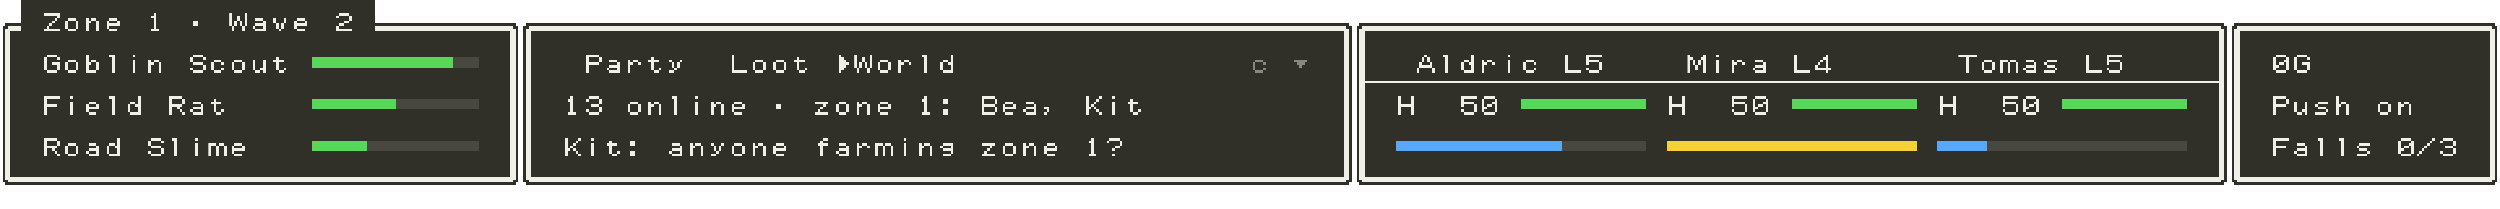
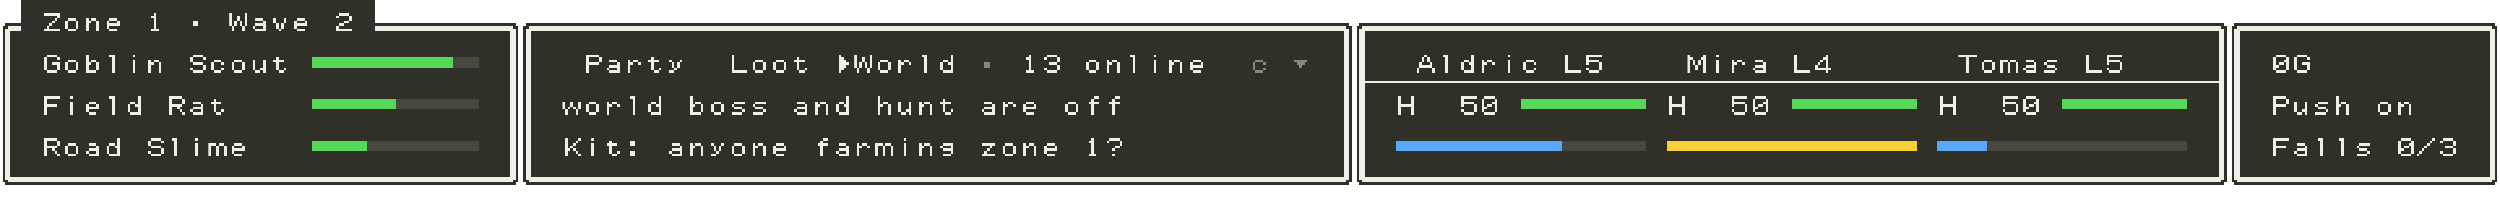
<svg xmlns="http://www.w3.org/2000/svg" viewBox="0 0 960 80" width="960" height="80" shape-rendering="crispEdges">
  <defs>
    <symbol id="g0">
      <path d="M1 5h6v1h-6zM6 6h1v1h-1zM5 7h1v1h-1zM4 8h1v1h-1zM3 9h1v1h-1zM2 10h1v1h-1zM1 11h6v1h-6z" />
    </symbol>
    <symbol id="g1">
      <path d="M2 7h3v1h-3zM1 8h1v1h-1zM5 8h1v1h-1zM1 9h1v1h-1zM5 9h1v1h-1zM1 10h1v1h-1zM5 10h1v1h-1zM2 11h3v1h-3z" />
    </symbol>
    <symbol id="g2">
      <path d="M1 7h1v1h-1zM3 7h2v1h-2zM1 8h2v1h-2zM5 8h1v1h-1zM1 9h1v1h-1zM5 9h1v1h-1zM1 10h1v1h-1zM5 10h1v1h-1zM1 11h1v1h-1zM5 11h1v1h-1z" />
    </symbol>
    <symbol id="g3">
      <path d="M2 7h3v1h-3zM1 8h1v1h-1zM5 8h1v1h-1zM1 9h5v1h-5zM1 10h1v1h-1zM2 11h3v1h-3z" />
    </symbol>
    <symbol id="g4">
      <path d="M3 5h1v1h-1zM2 6h2v1h-2zM3 7h1v1h-1zM3 8h1v1h-1zM3 9h1v1h-1zM3 10h1v1h-1zM2 11h3v1h-3z" />
    </symbol>
    <symbol id="g5">
      <path d="M2 8h2v1h-2zM2 9h2v1h-2z" />
    </symbol>
    <symbol id="g6">
      <path d="M0 5h1v1h-1zM6 5h1v1h-1zM0 6h1v1h-1zM3 6h1v1h-1zM6 6h1v1h-1zM0 7h1v1h-1zM3 7h1v1h-1zM6 7h1v1h-1zM0 8h1v1h-1zM2 8h1v1h-1zM4 8h1v1h-1zM6 8h1v1h-1zM0 9h1v1h-1zM2 9h1v1h-1zM4 9h1v1h-1zM6 9h1v1h-1zM1 10h1v1h-1zM5 10h1v1h-1zM1 11h1v1h-1zM5 11h1v1h-1z" />
    </symbol>
    <symbol id="g7">
      <path d="M2 7h3v1h-3zM5 8h1v1h-1zM2 9h4v1h-4zM1 10h1v1h-1zM5 10h1v1h-1zM2 11h4v1h-4z" />
    </symbol>
    <symbol id="g8">
      <path d="M1 7h1v1h-1zM5 7h1v1h-1zM1 8h1v1h-1zM5 8h1v1h-1zM2 9h1v1h-1zM4 9h1v1h-1zM2 10h1v1h-1zM4 10h1v1h-1zM3 11h1v1h-1z" />
    </symbol>
    <symbol id="g9">
      <path d="M2 5h4v1h-4zM1 6h1v1h-1zM6 6h1v1h-1zM6 7h1v1h-1zM4 8h2v1h-2zM2 9h2v1h-2zM1 10h1v1h-1zM1 11h6v1h-6z" />
    </symbol>
    <symbol id="g10">
      <path d="M2 5h4v1h-4zM1 6h1v1h-1zM6 6h1v1h-1zM1 7h1v1h-1zM1 8h1v1h-1zM4 8h3v1h-3zM1 9h1v1h-1zM6 9h1v1h-1zM1 10h1v1h-1zM6 10h1v1h-1zM2 11h4v1h-4z" />
    </symbol>
    <symbol id="g11">
      <path d="M1 5h1v1h-1zM1 6h1v1h-1zM1 7h1v1h-1zM3 7h2v1h-2zM1 8h2v1h-2zM5 8h1v1h-1zM1 9h1v1h-1zM5 9h1v1h-1zM1 10h1v1h-1zM5 10h1v1h-1zM1 11h4v1h-4z" />
    </symbol>
    <symbol id="g12">
      <path d="M2 5h2v1h-2zM3 6h1v1h-1zM3 7h1v1h-1zM3 8h1v1h-1zM3 9h1v1h-1zM3 10h1v1h-1zM3 11h1v1h-1z" />
    </symbol>
    <symbol id="g13">
      <path d="M3 5h1v1h-1zM3 7h1v1h-1zM3 8h1v1h-1zM3 9h1v1h-1zM3 10h1v1h-1zM3 11h1v1h-1z" />
    </symbol>
    <symbol id="g14">
      <path d="M2 5h4v1h-4zM1 6h1v1h-1zM6 6h1v1h-1zM1 7h1v1h-1zM2 8h4v1h-4zM6 9h1v1h-1zM1 10h1v1h-1zM6 10h1v1h-1zM2 11h4v1h-4z" />
    </symbol>
    <symbol id="g15">
      <path d="M2 7h3v1h-3zM1 8h1v1h-1zM5 8h1v1h-1zM1 9h1v1h-1zM1 10h1v1h-1zM5 10h1v1h-1zM2 11h3v1h-3z" />
    </symbol>
    <symbol id="g16">
      <path d="M1 7h1v1h-1zM5 7h1v1h-1zM1 8h1v1h-1zM5 8h1v1h-1zM1 9h1v1h-1zM5 9h1v1h-1zM1 10h1v1h-1zM4 10h2v1h-2zM2 11h2v1h-2zM5 11h1v1h-1z" />
    </symbol>
    <symbol id="g17">
      <path d="M2 6h1v1h-1zM1 7h4v1h-4zM2 8h1v1h-1zM2 9h1v1h-1zM2 10h1v1h-1zM5 10h1v1h-1zM3 11h2v1h-2z" />
    </symbol>
    <symbol id="g18">
      <path d="M1 5h6v1h-6zM1 6h1v1h-1zM1 7h1v1h-1zM1 8h5v1h-5zM1 9h1v1h-1zM1 10h1v1h-1zM1 11h1v1h-1z" />
    </symbol>
    <symbol id="g19">
      <path d="M5 5h1v1h-1zM5 6h1v1h-1zM2 7h2v1h-2zM5 7h1v1h-1zM1 8h1v1h-1zM4 8h2v1h-2zM1 9h1v1h-1zM5 9h1v1h-1zM1 10h1v1h-1zM5 10h1v1h-1zM2 11h4v1h-4z" />
    </symbol>
    <symbol id="g20">
      <path d="M1 5h5v1h-5zM1 6h1v1h-1zM6 6h1v1h-1zM1 7h1v1h-1zM6 7h1v1h-1zM1 8h5v1h-5zM1 9h1v1h-1zM4 9h1v1h-1zM1 10h1v1h-1zM5 10h1v1h-1zM1 11h1v1h-1zM6 11h1v1h-1z" />
    </symbol>
    <symbol id="g21">
      <path d="M0 7h3v1h-3zM4 7h2v1h-2zM0 8h1v1h-1zM3 8h1v1h-1zM6 8h1v1h-1zM0 9h1v1h-1zM3 9h1v1h-1zM6 9h1v1h-1zM0 10h1v1h-1zM3 10h1v1h-1zM6 10h1v1h-1zM0 11h1v1h-1zM3 11h1v1h-1zM6 11h1v1h-1z" />
    </symbol>
    <symbol id="g22">
      <path d="M1 5h5v1h-5zM1 6h1v1h-1zM6 6h1v1h-1zM1 7h1v1h-1zM6 7h1v1h-1zM1 8h5v1h-5zM1 9h1v1h-1zM1 10h1v1h-1zM1 11h1v1h-1z" />
    </symbol>
    <symbol id="g23">
      <path d="M1 7h1v1h-1zM3 7h2v1h-2zM1 8h2v1h-2zM5 8h1v1h-1zM1 9h1v1h-1zM1 10h1v1h-1zM1 11h1v1h-1z" />
    </symbol>
    <symbol id="g24">
      <path d="M1 7h1v1h-1zM5 7h1v1h-1zM2 8h1v1h-1zM4 8h1v1h-1zM2 9h1v1h-1zM4 9h1v1h-1zM3 10h1v1h-1zM1 11h2v1h-2z" />
    </symbol>
    <symbol id="g25">
      <path d="M1 5h1v1h-1zM1 6h1v1h-1zM1 7h1v1h-1zM1 8h1v1h-1zM1 9h1v1h-1zM1 10h1v1h-1zM1 11h6v1h-6z" />
    </symbol>
    <symbol id="g26">
      <path d="M2 5h1v1h-1zM2 6h2v1h-2zM2 7h3v1h-3zM2 8h4v1h-4zM2 9h3v1h-3zM2 10h2v1h-2zM2 11h1v1h-1z" />
    </symbol>
    <symbol id="g27">
+       <path d="M2 5h4v1h-4zM1 6h1v1h-1zM6 6h1v1h-1zM6 7h1v1h-1zM3 8h3v1h-3zM6 9h1v1h-1zM1 10h1v1h-1zM6 10h1v1h-1zM2 11h4v1h-4z" />
+     </symbol>
+     <symbol id="g28">
      <path d="M1 7h5v1h-5zM2 8h3v1h-3zM3 9h1v1h-1z" />
    </symbol>
-     <symbol id="g28">
-       <path d="M2 5h4v1h-4zM1 6h1v1h-1zM6 6h1v1h-1zM6 7h1v1h-1zM3 8h3v1h-3zM6 9h1v1h-1zM1 10h1v1h-1zM6 10h1v1h-1zM2 11h4v1h-4z" />
-     </symbol>
    <symbol id="g29">
-       <path d="M1 7h5v1h-5zM4 8h1v1h-1zM3 9h1v1h-1zM2 10h1v1h-1zM1 11h5v1h-5z" />
+       <path d="M0 7h1v1h-1zM3 7h1v1h-1zM6 7h1v1h-1zM0 8h1v1h-1zM3 8h1v1h-1zM6 8h1v1h-1zM0 9h1v1h-1zM2 9h1v1h-1zM4 9h1v1h-1zM6 9h1v1h-1zM1 10h1v1h-1zM5 10h1v1h-1zM1 11h1v1h-1zM5 11h1v1h-1z" />
    </symbol>
    <symbol id="g30">
-       <path d="M2 6h2v1h-2zM2 7h2v1h-2zM2 10h2v1h-2zM2 11h2v1h-2z" />
+       <path d="M2 7h4v1h-4zM1 8h1v1h-1zM2 9h3v1h-3zM5 10h1v1h-1zM1 11h4v1h-4z" />
    </symbol>
    <symbol id="g31">
-       <path d="M1 5h5v1h-5zM1 6h1v1h-1zM6 6h1v1h-1zM1 7h1v1h-1zM6 7h1v1h-1zM1 8h5v1h-5zM1 9h1v1h-1zM6 9h1v1h-1zM1 10h1v1h-1zM6 10h1v1h-1zM1 11h5v1h-5z" />
+       <path d="M1 5h1v1h-1zM1 6h1v1h-1zM1 7h1v1h-1zM3 7h2v1h-2zM1 8h2v1h-2zM5 8h1v1h-1zM1 9h1v1h-1zM5 9h1v1h-1zM1 10h1v1h-1zM5 10h1v1h-1zM1 11h1v1h-1zM5 11h1v1h-1z" />
    </symbol>
    <symbol id="g32">
-       <path d="M1 9h2v1h-2zM2 10h1v1h-1zM1 11h1v1h-1z" />
+       <path d="M4 5h2v1h-2zM3 6h1v1h-1zM2 7h4v1h-4zM3 8h1v1h-1zM3 9h1v1h-1zM3 10h1v1h-1zM3 11h1v1h-1z" />
    </symbol>
    <symbol id="g33">
      <path d="M1 5h1v1h-1zM6 5h1v1h-1zM1 6h1v1h-1zM5 6h1v1h-1zM1 7h1v1h-1zM4 7h1v1h-1zM1 8h1v1h-1zM3 8h1v1h-1zM1 9h2v1h-2zM4 9h1v1h-1zM1 10h1v1h-1zM5 10h1v1h-1zM1 11h1v1h-1zM6 11h1v1h-1z" />
    </symbol>
    <symbol id="g34">
-       <path d="M4 5h2v1h-2zM3 6h1v1h-1zM2 7h4v1h-4zM3 8h1v1h-1zM3 9h1v1h-1zM3 10h1v1h-1zM3 11h1v1h-1z" />
+       <path d="M2 6h2v1h-2zM2 7h2v1h-2zM2 10h2v1h-2zM2 11h2v1h-2z" />
    </symbol>
    <symbol id="g35">
      <path d="M2 7h4v1h-4zM1 8h1v1h-1zM5 8h1v1h-1zM2 9h4v1h-4zM5 10h1v1h-1zM2 11h3v1h-3z" />
    </symbol>
    <symbol id="g36">
+       <path d="M1 7h5v1h-5zM4 8h1v1h-1zM3 9h1v1h-1zM2 10h1v1h-1zM1 11h5v1h-5z" />
+     </symbol>
+     <symbol id="g37">
      <path d="M2 5h4v1h-4zM1 6h1v1h-1zM6 6h1v1h-1zM6 7h1v1h-1zM4 8h2v1h-2zM3 9h1v1h-1zM3 11h1v1h-1z" />
    </symbol>
-     <symbol id="g37">
+     <symbol id="g38">
      <path d="M3 5h1v1h-1zM2 6h1v1h-1zM4 6h1v1h-1zM2 7h1v1h-1zM4 7h1v1h-1zM1 8h1v1h-1zM5 8h1v1h-1zM1 9h5v1h-5zM0 10h1v1h-1zM6 10h1v1h-1zM0 11h1v1h-1zM6 11h1v1h-1z" />
    </symbol>
-     <symbol id="g38">
+     <symbol id="g39">
      <path d="M1 5h6v1h-6zM1 6h1v1h-1zM1 7h5v1h-5zM1 8h1v1h-1zM6 8h1v1h-1zM6 9h1v1h-1zM1 10h1v1h-1zM6 10h1v1h-1zM2 11h4v1h-4z" />
    </symbol>
-     <symbol id="g39">
+     <symbol id="g40">
      <path d="M0 5h1v1h-1zM6 5h1v1h-1zM0 6h2v1h-2zM5 6h2v1h-2zM0 7h1v1h-1zM2 7h1v1h-1zM4 7h1v1h-1zM6 7h1v1h-1zM0 8h1v1h-1zM2 8h1v1h-1zM4 8h1v1h-1zM6 8h1v1h-1zM0 9h1v1h-1zM3 9h1v1h-1zM6 9h1v1h-1zM0 10h1v1h-1zM3 10h1v1h-1zM6 10h1v1h-1zM0 11h1v1h-1zM6 11h1v1h-1z" />
    </symbol>
-     <symbol id="g40">
+     <symbol id="g41">
      <path d="M5 5h1v1h-1zM4 6h2v1h-2zM3 7h1v1h-1zM5 7h1v1h-1zM2 8h1v1h-1zM5 8h1v1h-1zM1 9h1v1h-1zM5 9h1v1h-1zM1 10h6v1h-6zM5 11h1v1h-1z" />
    </symbol>
-     <symbol id="g41">
+     <symbol id="g42">
      <path d="M0 5h7v1h-7zM3 6h1v1h-1zM3 7h1v1h-1zM3 8h1v1h-1zM3 9h1v1h-1zM3 10h1v1h-1zM3 11h1v1h-1z" />
-     </symbol>
-     <symbol id="g42">
-       <path d="M2 7h4v1h-4zM1 8h1v1h-1zM2 9h3v1h-3zM5 10h1v1h-1zM1 11h4v1h-4z" />
    </symbol>
    <symbol id="g43">
      <path d="M1 5h1v1h-1zM6 5h1v1h-1zM1 6h1v1h-1zM6 6h1v1h-1zM1 7h1v1h-1zM6 7h1v1h-1zM1 8h6v1h-6zM1 9h1v1h-1zM6 9h1v1h-1zM1 10h1v1h-1zM6 10h1v1h-1zM1 11h1v1h-1zM6 11h1v1h-1z" />
    </symbol>
    <symbol id="g44">
      <path d="M2 5h4v1h-4zM1 6h1v1h-1zM6 6h1v1h-1zM1 7h1v1h-1zM5 7h2v1h-2zM1 8h1v1h-1zM3 8h2v1h-2zM6 8h1v1h-1zM1 9h2v1h-2zM6 9h1v1h-1zM1 10h1v1h-1zM6 10h1v1h-1zM2 11h4v1h-4z" />
    </symbol>
    <symbol id="g45">
-       <path d="M1 5h1v1h-1zM1 6h1v1h-1zM1 7h1v1h-1zM3 7h2v1h-2zM1 8h2v1h-2zM5 8h1v1h-1zM1 9h1v1h-1zM5 9h1v1h-1zM1 10h1v1h-1zM5 10h1v1h-1zM1 11h1v1h-1zM5 11h1v1h-1z" />
-     </symbol>
-     <symbol id="g46">
      <path d="M6 5h1v1h-1zM5 6h1v1h-1zM4 7h1v1h-1zM3 8h1v1h-1zM2 9h1v1h-1zM1 10h1v1h-1zM0 11h1v1h-1z" />
    </symbol>
  </defs>
  <g id="w-enemy">
    <path fill="#303028" d="M2 9H198V10H199V70H198V71H2V70H1V10H2Z" />
    <g fill="#f0f0e8">
      <rect x="3" y="10" width="194" height="1" />
      <rect x="2" y="11" width="196" height="1" />
      <rect x="2" y="68" width="196" height="1" />
      <rect x="3" y="69" width="194" height="1" />
      <rect x="2" y="12" width="2" height="56" />
      <rect x="196" y="12" width="2" height="56" />
    </g>
    <rect x="8" y="0" width="136" height="16" fill="#303028" />
    <use href="#g0" x="16" y="0" fill="#f0f0e8" />
    <use href="#g1" x="24" y="0" fill="#f0f0e8" />
    <use href="#g2" x="32" y="0" fill="#f0f0e8" />
    <use href="#g3" x="40" y="0" fill="#f0f0e8" />
    <use href="#g4" x="56" y="0" fill="#f0f0e8" />
    <use href="#g5" x="72" y="0" fill="#f0f0e8" />
    <use href="#g6" x="88" y="0" fill="#f0f0e8" />
    <use href="#g7" x="96" y="0" fill="#f0f0e8" />
    <use href="#g8" x="104" y="0" fill="#f0f0e8" />
    <use href="#g3" x="112" y="0" fill="#f0f0e8" />
    <use href="#g9" x="128" y="0" fill="#f0f0e8" />
    <rect x="120" y="22" width="64" height="4" fill="#484840" />
    <rect x="120" y="22" width="54" height="4" fill="#58d858">
      <animate attributeName="width" values="54;54;45;45" keyTimes="0;0.12;0.12;1" dur="3000ms" fill="freeze" />
      <animate attributeName="fill" values="#58d858;#58d858;#58d858;#58d858" keyTimes="0;0.12;0.12;1" calcMode="discrete" dur="3000ms" fill="freeze" />
    </rect>
    <use href="#g10" x="16" y="16" fill="#f0f0e8" />
    <use href="#g1" x="24" y="16" fill="#f0f0e8" />
    <use href="#g11" x="32" y="16" fill="#f0f0e8" />
    <use href="#g12" x="40" y="16" fill="#f0f0e8" />
    <use href="#g13" x="48" y="16" fill="#f0f0e8" />
    <use href="#g2" x="56" y="16" fill="#f0f0e8" />
    <use href="#g14" x="72" y="16" fill="#f0f0e8" />
    <use href="#g15" x="80" y="16" fill="#f0f0e8" />
    <use href="#g1" x="88" y="16" fill="#f0f0e8" />
    <use href="#g16" x="96" y="16" fill="#f0f0e8" />
    <use href="#g17" x="104" y="16" fill="#f0f0e8" />
    <rect x="120" y="38" width="64" height="4" fill="#484840" />
    <rect x="120" y="38" width="32" height="4" fill="#58d858" />
    <use href="#g18" x="16" y="32" fill="#f0f0e8" />
    <use href="#g13" x="24" y="32" fill="#f0f0e8" />
    <use href="#g3" x="32" y="32" fill="#f0f0e8" />
    <use href="#g12" x="40" y="32" fill="#f0f0e8" />
    <use href="#g19" x="48" y="32" fill="#f0f0e8" />
    <use href="#g20" x="64" y="32" fill="#f0f0e8" />
    <use href="#g7" x="72" y="32" fill="#f0f0e8" />
    <use href="#g17" x="80" y="32" fill="#f0f0e8" />
    <rect x="120" y="54" width="64" height="4" fill="#484840" />
    <rect x="120" y="54" width="21" height="4" fill="#58d858" />
    <use href="#g20" x="16" y="48" fill="#f0f0e8" />
    <use href="#g1" x="24" y="48" fill="#f0f0e8" />
    <use href="#g7" x="32" y="48" fill="#f0f0e8" />
    <use href="#g19" x="40" y="48" fill="#f0f0e8" />
    <use href="#g14" x="56" y="48" fill="#f0f0e8" />
    <use href="#g12" x="64" y="48" fill="#f0f0e8" />
    <use href="#g13" x="72" y="48" fill="#f0f0e8" />
    <use href="#g21" x="80" y="48" fill="#f0f0e8" />
    <use href="#g3" x="88" y="48" fill="#f0f0e8" />
  </g>
  <g id="w-message">
    <path fill="#303028" d="M202 9H518V10H519V70H518V71H202V70H201V10H202Z" />
    <g fill="#f0f0e8">
      <rect x="203" y="10" width="314" height="1" />
      <rect x="202" y="11" width="316" height="1" />
      <rect x="202" y="68" width="316" height="1" />
      <rect x="203" y="69" width="314" height="1" />
      <rect x="202" y="12" width="2" height="56" />
      <rect x="516" y="12" width="2" height="56" />
    </g>
    <use href="#g26" x="320" y="16" fill="#f0f0e8" />
    <use href="#g22" x="224" y="16" fill="#f0f0e8" />
    <use href="#g7" x="232" y="16" fill="#f0f0e8" />
    <use href="#g23" x="240" y="16" fill="#f0f0e8" />
    <use href="#g17" x="248" y="16" fill="#f0f0e8" />
    <use href="#g24" x="256" y="16" fill="#f0f0e8" />
    <use href="#g25" x="280" y="16" fill="#f0f0e8" />
    <use href="#g1" x="288" y="16" fill="#f0f0e8" />
    <use href="#g1" x="296" y="16" fill="#f0f0e8" />
    <use href="#g17" x="304" y="16" fill="#f0f0e8" />
    <use href="#g6" x="328" y="16" fill="#f0f0e8" />
    <use href="#g1" x="336" y="16" fill="#f0f0e8" />
    <use href="#g23" x="344" y="16" fill="#f0f0e8" />
    <use href="#g12" x="352" y="16" fill="#f0f0e8" />
    <use href="#g19" x="360" y="16" fill="#f0f0e8" />
+     <use href="#g5" x="376" y="16" fill="#888880" />
+     <use href="#g4" x="392" y="16" fill="#f0f0e8" />
+     <use href="#g27" x="400" y="16" fill="#f0f0e8" />
+     <use href="#g1" x="416" y="16" fill="#f0f0e8" />
+     <use href="#g2" x="424" y="16" fill="#f0f0e8" />
+     <use href="#g12" x="432" y="16" fill="#f0f0e8" />
+     <use href="#g13" x="440" y="16" fill="#f0f0e8" />
+     <use href="#g2" x="448" y="16" fill="#f0f0e8" />
+     <use href="#g3" x="456" y="16" fill="#f0f0e8" />
    <use href="#g15" x="480" y="16" fill="#888880" />
-     <use href="#g27" x="496" y="16" fill="#888880" />
-     <use href="#g4" x="216" y="32" fill="#f0f0e8" />
-     <use href="#g28" x="224" y="32" fill="#f0f0e8" />
-     <use href="#g1" x="240" y="32" fill="#f0f0e8" />
-     <use href="#g2" x="248" y="32" fill="#f0f0e8" />
-     <use href="#g12" x="256" y="32" fill="#f0f0e8" />
-     <use href="#g13" x="264" y="32" fill="#f0f0e8" />
-     <use href="#g2" x="272" y="32" fill="#f0f0e8" />
-     <use href="#g3" x="280" y="32" fill="#f0f0e8" />
-     <use href="#g5" x="296" y="32" fill="#f0f0e8" />
-     <use href="#g29" x="312" y="32" fill="#f0f0e8" />
-     <use href="#g1" x="320" y="32" fill="#f0f0e8" />
-     <use href="#g2" x="328" y="32" fill="#f0f0e8" />
-     <use href="#g3" x="336" y="32" fill="#f0f0e8" />
-     <use href="#g4" x="352" y="32" fill="#f0f0e8" />
-     <use href="#g30" x="360" y="32" fill="#f0f0e8" />
-     <use href="#g31" x="376" y="32" fill="#f0f0e8" />
-     <use href="#g3" x="384" y="32" fill="#f0f0e8" />
-     <use href="#g7" x="392" y="32" fill="#f0f0e8" />
-     <use href="#g32" x="400" y="32" fill="#f0f0e8" />
-     <use href="#g33" x="416" y="32" fill="#f0f0e8" />
-     <use href="#g13" x="424" y="32" fill="#f0f0e8" />
-     <use href="#g17" x="432" y="32" fill="#f0f0e8" />
+     <use href="#g28" x="496" y="16" fill="#888880" />
+     <use href="#g29" x="216" y="32" fill="#f0f0e8" />
+     <use href="#g1" x="224" y="32" fill="#f0f0e8" />
+     <use href="#g23" x="232" y="32" fill="#f0f0e8" />
+     <use href="#g12" x="240" y="32" fill="#f0f0e8" />
+     <use href="#g19" x="248" y="32" fill="#f0f0e8" />
+     <use href="#g11" x="264" y="32" fill="#f0f0e8" />
+     <use href="#g1" x="272" y="32" fill="#f0f0e8" />
+     <use href="#g30" x="280" y="32" fill="#f0f0e8" />
+     <use href="#g30" x="288" y="32" fill="#f0f0e8" />
+     <use href="#g7" x="304" y="32" fill="#f0f0e8" />
+     <use href="#g2" x="312" y="32" fill="#f0f0e8" />
+     <use href="#g19" x="320" y="32" fill="#f0f0e8" />
+     <use href="#g31" x="336" y="32" fill="#f0f0e8" />
+     <use href="#g16" x="344" y="32" fill="#f0f0e8" />
+     <use href="#g2" x="352" y="32" fill="#f0f0e8" />
+     <use href="#g17" x="360" y="32" fill="#f0f0e8" />
+     <use href="#g7" x="376" y="32" fill="#f0f0e8" />
+     <use href="#g23" x="384" y="32" fill="#f0f0e8" />
+     <use href="#g3" x="392" y="32" fill="#f0f0e8" />
+     <use href="#g1" x="408" y="32" fill="#f0f0e8" />
+     <use href="#g32" x="416" y="32" fill="#f0f0e8" />
+     <use href="#g32" x="424" y="32" fill="#f0f0e8" />
    <use href="#g33" x="216" y="48" fill="#f0f0e8" />
    <use href="#g13" x="224" y="48" fill="#f0f0e8" />
    <use href="#g17" x="232" y="48" fill="#f0f0e8" />
-     <use href="#g30" x="240" y="48" fill="#f0f0e8" />
+     <use href="#g34" x="240" y="48" fill="#f0f0e8" />
    <use href="#g7" x="256" y="48" fill="#f0f0e8" />
    <use href="#g2" x="264" y="48" fill="#f0f0e8" />
    <use href="#g24" x="272" y="48" fill="#f0f0e8" />
    <use href="#g1" x="280" y="48" fill="#f0f0e8" />
    <use href="#g2" x="288" y="48" fill="#f0f0e8" />
    <use href="#g3" x="296" y="48" fill="#f0f0e8" />
-     <use href="#g34" x="312" y="48" fill="#f0f0e8" />
+     <use href="#g32" x="312" y="48" fill="#f0f0e8" />
    <use href="#g7" x="320" y="48" fill="#f0f0e8" />
    <use href="#g23" x="328" y="48" fill="#f0f0e8" />
    <use href="#g21" x="336" y="48" fill="#f0f0e8" />
    <use href="#g13" x="344" y="48" fill="#f0f0e8" />
    <use href="#g2" x="352" y="48" fill="#f0f0e8" />
    <use href="#g35" x="360" y="48" fill="#f0f0e8" />
-     <use href="#g29" x="376" y="48" fill="#f0f0e8" />
+     <use href="#g36" x="376" y="48" fill="#f0f0e8" />
    <use href="#g1" x="384" y="48" fill="#f0f0e8" />
    <use href="#g2" x="392" y="48" fill="#f0f0e8" />
    <use href="#g3" x="400" y="48" fill="#f0f0e8" />
    <use href="#g4" x="416" y="48" fill="#f0f0e8" />
-     <use href="#g36" x="424" y="48" fill="#f0f0e8" />
+     <use href="#g37" x="424" y="48" fill="#f0f0e8" />
  </g>
  <g id="w-party">
    <path fill="#303028" d="M522 9H854V10H855V70H854V71H522V70H521V10H522Z" />
    <g fill="#f0f0e8">
      <rect x="523" y="10" width="330" height="1" />
      <rect x="522" y="11" width="332" height="1" />
      <rect x="522" y="68" width="332" height="1" />
      <rect x="523" y="69" width="330" height="1" />
      <rect x="522" y="12" width="2" height="56" />
      <rect x="852" y="12" width="2" height="56" />
    </g>
    <use href="#g26" x="640" y="16" fill="#f0f0e8" visibility="hidden">
      <set attributeName="visibility" to="visible" begin="0ms" end="400ms" />
    </use>
-     <use href="#g37" x="544" y="16" fill="#f0f0e8" />
+     <use href="#g38" x="544" y="16" fill="#f0f0e8" />
    <use href="#g12" x="552" y="16" fill="#f0f0e8" />
    <use href="#g19" x="560" y="16" fill="#f0f0e8" />
    <use href="#g23" x="568" y="16" fill="#f0f0e8" />
    <use href="#g13" x="576" y="16" fill="#f0f0e8" />
    <use href="#g15" x="584" y="16" fill="#f0f0e8" />
    <use href="#g25" x="600" y="16" fill="#f0f0e8" />
-     <use href="#g38" x="608" y="16" fill="#f0f0e8" />
-     <use href="#g39" x="648" y="16" fill="#f0f0e8" />
+     <use href="#g39" x="608" y="16" fill="#f0f0e8" />
+     <use href="#g40" x="648" y="16" fill="#f0f0e8" />
    <use href="#g13" x="656" y="16" fill="#f0f0e8" />
    <use href="#g23" x="664" y="16" fill="#f0f0e8" />
    <use href="#g7" x="672" y="16" fill="#f0f0e8" />
    <use href="#g25" x="688" y="16" fill="#f0f0e8" />
-     <use href="#g40" x="696" y="16" fill="#f0f0e8" />
-     <use href="#g41" x="752" y="16" fill="#f0f0e8" />
+     <use href="#g41" x="696" y="16" fill="#f0f0e8" />
+     <use href="#g42" x="752" y="16" fill="#f0f0e8" />
    <use href="#g1" x="760" y="16" fill="#f0f0e8" />
    <use href="#g21" x="768" y="16" fill="#f0f0e8" />
    <use href="#g7" x="776" y="16" fill="#f0f0e8" />
-     <use href="#g42" x="784" y="16" fill="#f0f0e8" />
+     <use href="#g30" x="784" y="16" fill="#f0f0e8" />
    <use href="#g25" x="800" y="16" fill="#f0f0e8" />
-     <use href="#g38" x="808" y="16" fill="#f0f0e8" />
+     <use href="#g39" x="808" y="16" fill="#f0f0e8" />
    <rect x="522" y="31" width="332" height="1" fill="#f0f0e8" />
    <rect x="584" y="38" width="48" height="4" fill="#484840" />
    <rect x="584" y="38" width="48" height="4" fill="#58d858" />
    <rect x="688" y="38" width="48" height="4" fill="#484840" />
    <rect x="688" y="38" width="48" height="4" fill="#58d858" />
    <rect x="792" y="38" width="48" height="4" fill="#484840" />
    <rect x="792" y="38" width="48" height="4" fill="#58d858" />
    <use href="#g43" x="536" y="32" fill="#f0f0e8" />
-     <use href="#g38" x="560" y="32" fill="#f0f0e8" />
+     <use href="#g39" x="560" y="32" fill="#f0f0e8" />
    <use href="#g44" x="568" y="32" fill="#f0f0e8" />
    <use href="#g43" x="640" y="32" fill="#f0f0e8" />
-     <use href="#g38" x="664" y="32" fill="#f0f0e8" />
+     <use href="#g39" x="664" y="32" fill="#f0f0e8" />
    <use href="#g44" x="672" y="32" fill="#f0f0e8" />
    <use href="#g43" x="744" y="32" fill="#f0f0e8" />
-     <use href="#g38" x="768" y="32" fill="#f0f0e8" />
+     <use href="#g39" x="768" y="32" fill="#f0f0e8" />
    <use href="#g44" x="776" y="32" fill="#f0f0e8" />
    <rect x="536" y="54" width="96" height="4" fill="#484840" />
    <rect x="536" y="54" width="64" height="4" fill="#58a8f8">
      <animate attributeName="width" values="64;64" keyTimes="0;1" dur="3000ms" fill="freeze" />
      <animate attributeName="fill" values="#58a8f8;#58a8f8" keyTimes="0;1" calcMode="discrete" dur="3000ms" fill="freeze" />
    </rect>
    <rect x="640" y="54" width="96" height="4" fill="#484840" />
    <rect x="640" y="54" width="96" height="4" fill="#f8d038">
      <animate attributeName="width" values="96;96" keyTimes="0;1" dur="3000ms" fill="freeze" />
      <animate attributeName="fill" values="#f8d038;#f8d038" keyTimes="0;1" calcMode="discrete" dur="3000ms" fill="freeze" />
    </rect>
    <rect x="744" y="54" width="96" height="4" fill="#484840" />
    <rect x="744" y="54" width="19" height="4" fill="#58a8f8">
      <animate attributeName="width" values="19;19" keyTimes="0;1" dur="3000ms" fill="freeze" />
      <animate attributeName="fill" values="#58a8f8;#58a8f8" keyTimes="0;1" calcMode="discrete" dur="3000ms" fill="freeze" />
    </rect>
  </g>
  <g id="w-purse">
    <path fill="#303028" d="M858 9H958V10H959V70H958V71H858V70H857V10H858Z" />
    <g fill="#f0f0e8">
      <rect x="859" y="10" width="98" height="1" />
      <rect x="858" y="11" width="100" height="1" />
      <rect x="858" y="68" width="100" height="1" />
      <rect x="859" y="69" width="98" height="1" />
      <rect x="858" y="12" width="2" height="56" />
      <rect x="956" y="12" width="2" height="56" />
    </g>
    <use href="#g44" x="872" y="16" fill="#f0f0e8" />
    <use href="#g10" x="880" y="16" fill="#f0f0e8" />
    <use href="#g22" x="872" y="32" fill="#f0f0e8" />
    <use href="#g16" x="880" y="32" fill="#f0f0e8" />
-     <use href="#g42" x="888" y="32" fill="#f0f0e8" />
-     <use href="#g45" x="896" y="32" fill="#f0f0e8" />
+     <use href="#g30" x="888" y="32" fill="#f0f0e8" />
+     <use href="#g31" x="896" y="32" fill="#f0f0e8" />
    <use href="#g1" x="912" y="32" fill="#f0f0e8" />
    <use href="#g2" x="920" y="32" fill="#f0f0e8" />
    <use href="#g18" x="872" y="48" fill="#f0f0e8" />
    <use href="#g7" x="880" y="48" fill="#f0f0e8" />
    <use href="#g12" x="888" y="48" fill="#f0f0e8" />
    <use href="#g12" x="896" y="48" fill="#f0f0e8" />
-     <use href="#g42" x="904" y="48" fill="#f0f0e8" />
+     <use href="#g30" x="904" y="48" fill="#f0f0e8" />
    <use href="#g44" x="920" y="48" fill="#f0f0e8" />
-     <use href="#g46" x="928" y="48" fill="#f0f0e8" />
-     <use href="#g28" x="936" y="48" fill="#f0f0e8" />
+     <use href="#g45" x="928" y="48" fill="#f0f0e8" />
+     <use href="#g27" x="936" y="48" fill="#f0f0e8" />
  </g>
</svg>
